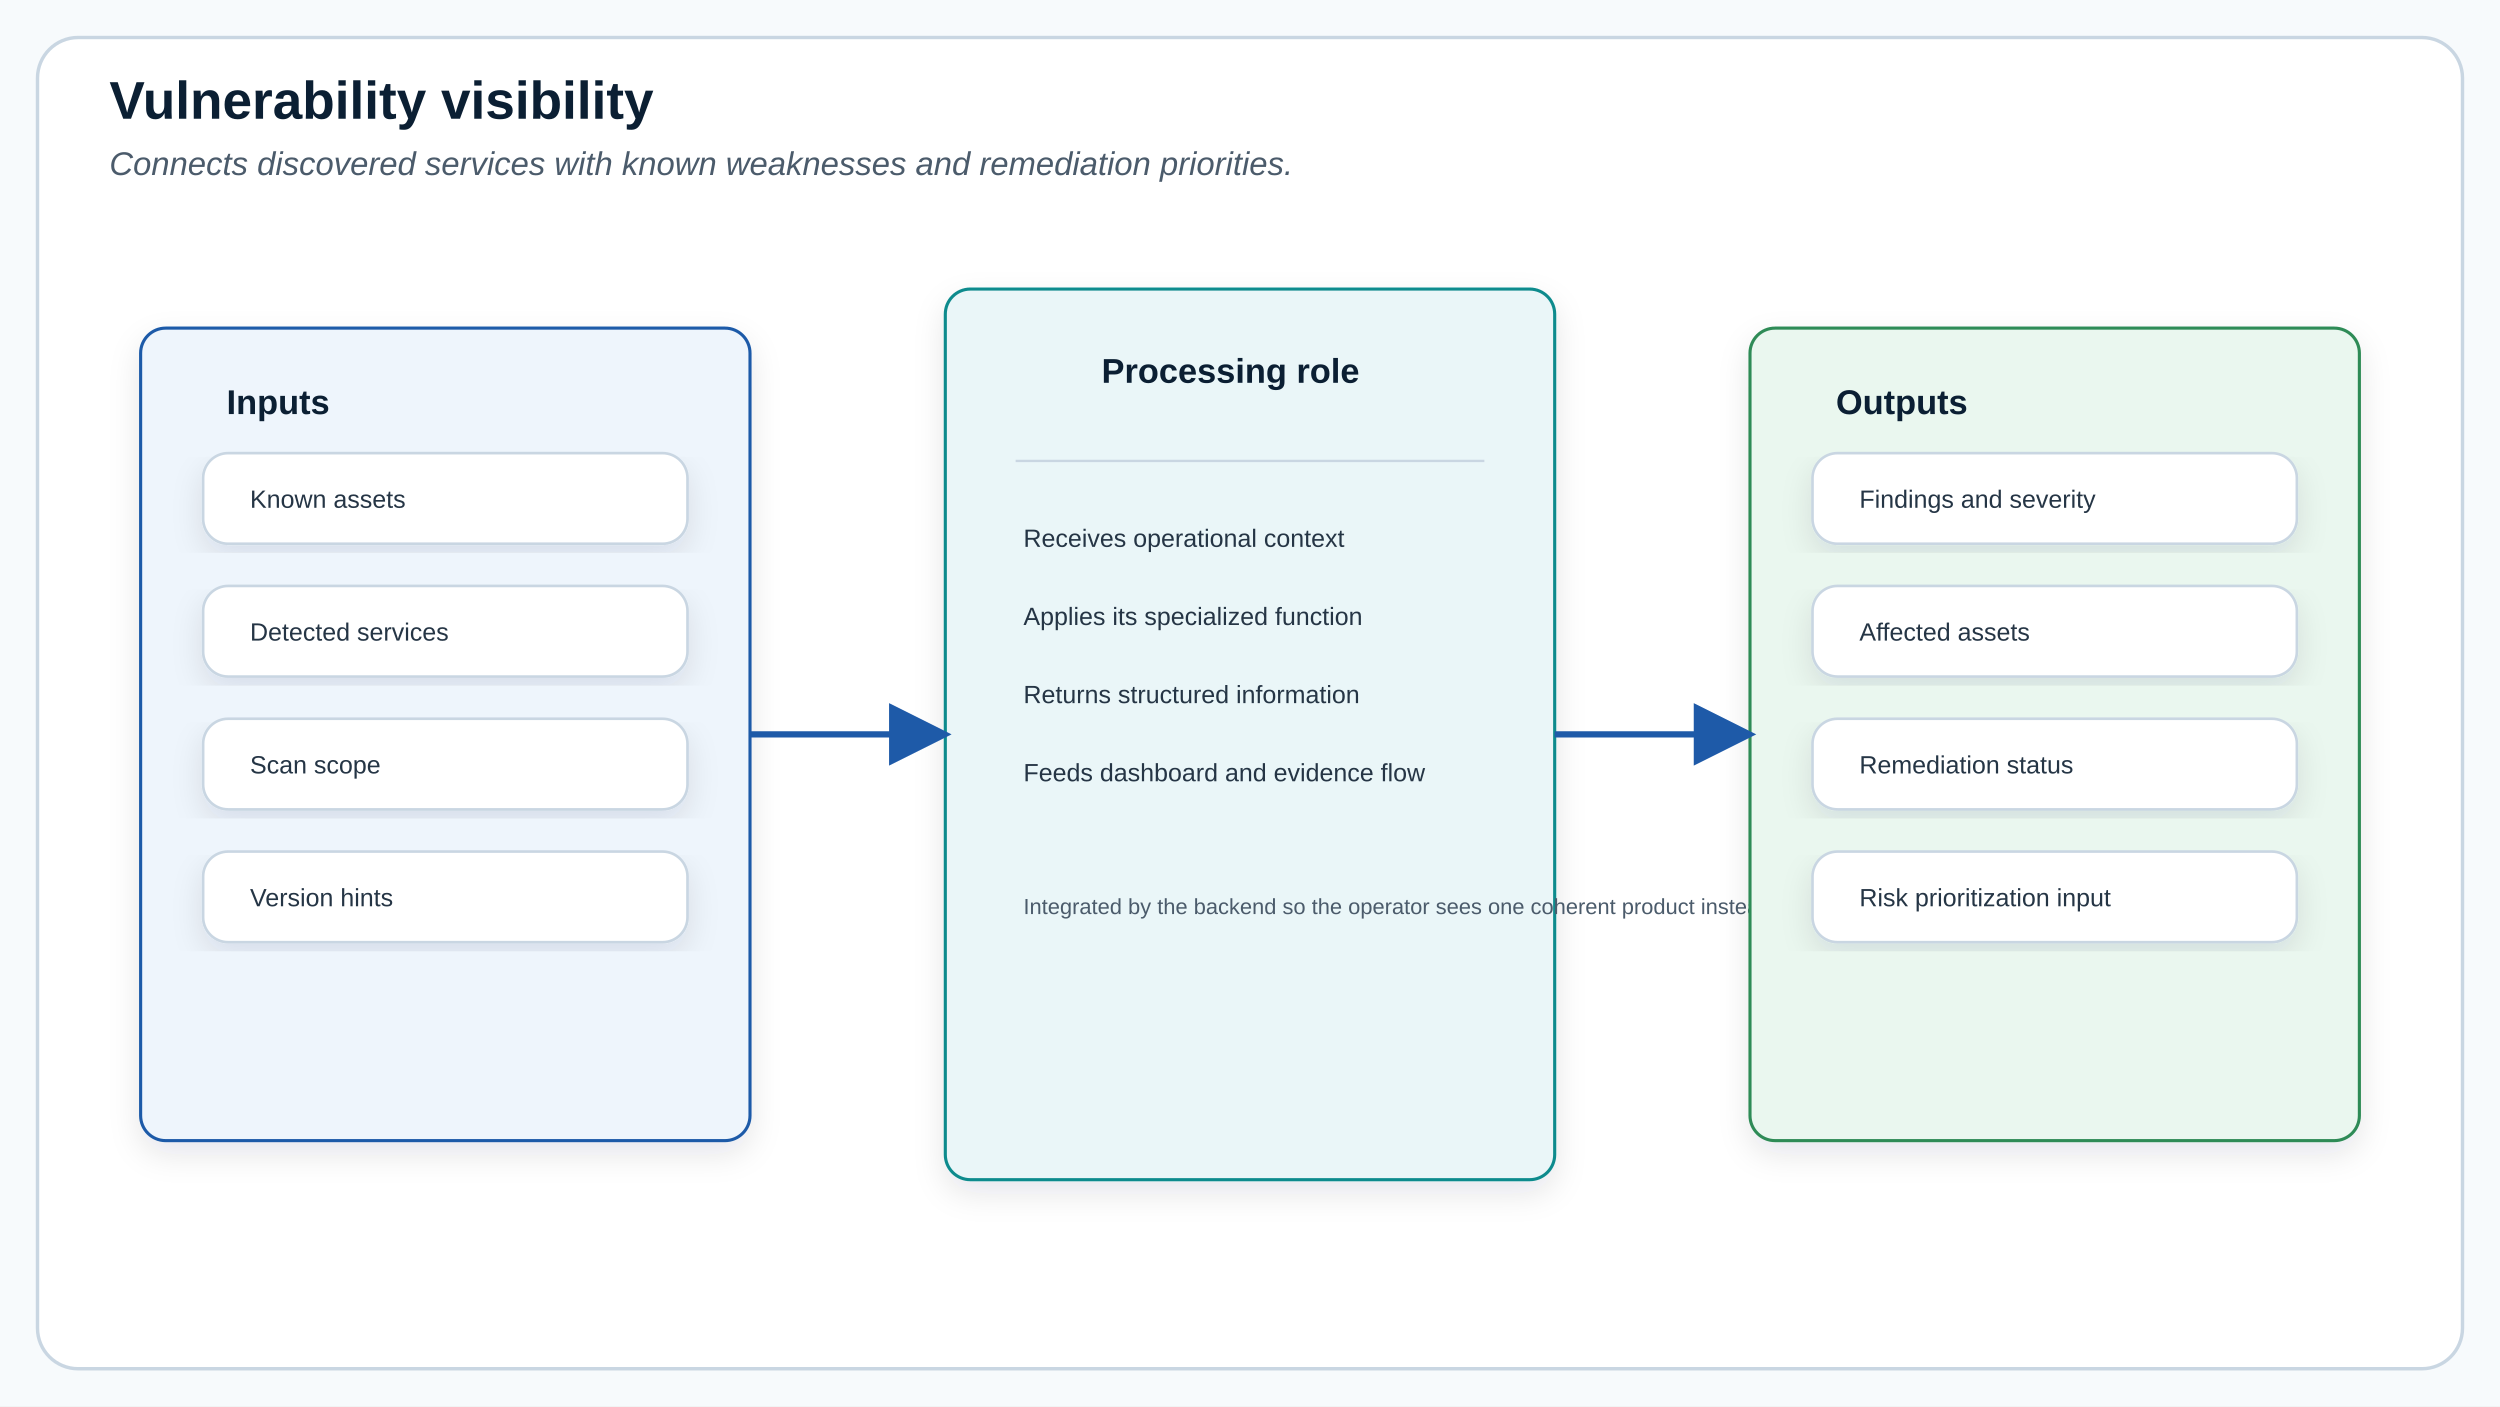
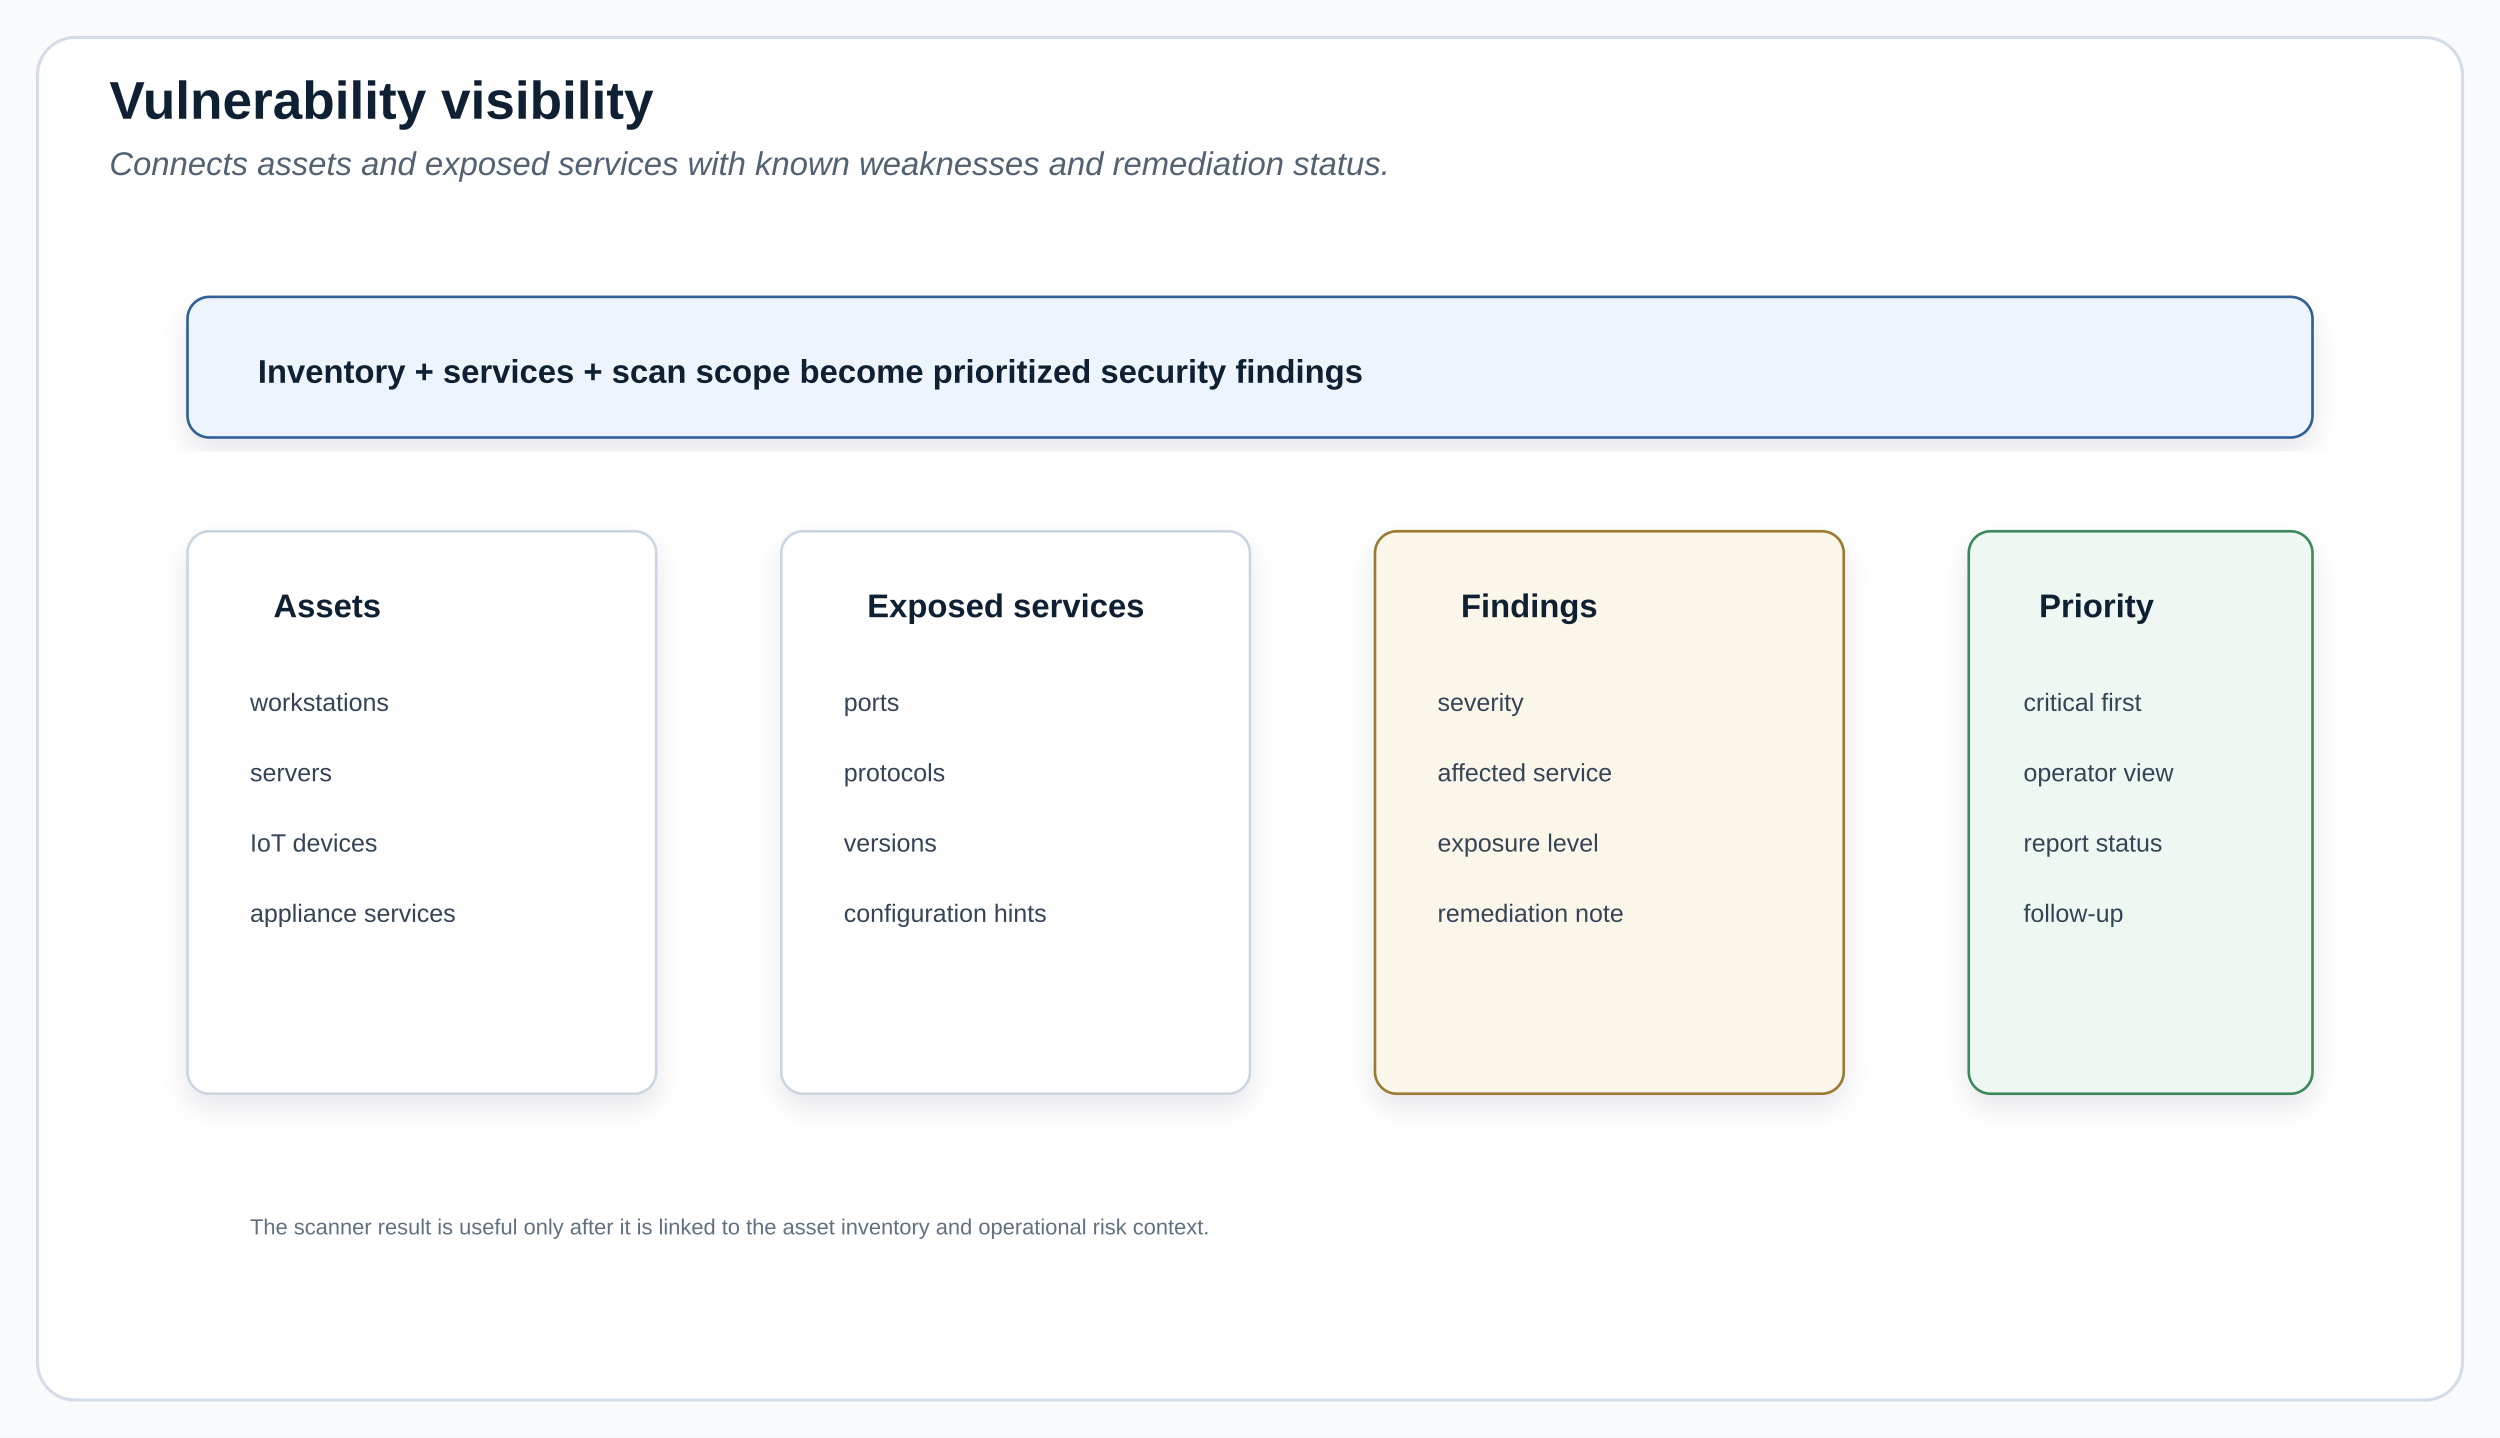
- <svg xmlns="http://www.w3.org/2000/svg" width="1600" height="900" viewBox="0 0 1600 900" role="img" aria-labelledby="title desc">
+ <svg xmlns="http://www.w3.org/2000/svg" width="1600" height="920" viewBox="0 0 1600 920" role="img" aria-labelledby="title desc">
  <defs>
-     <marker id="arrow" viewBox="0 0 10 10" refX="9" refY="5" markerWidth="10" markerHeight="10" orient="auto">
-       <path d="M0 0 10 5 0 10z" fill="#1E5AA8" />
-     </marker>
-     <filter id="shadow" x="-10%" y="-10%" width="120%" height="120%">
-       <feDropShadow dx="0" dy="8" stdDeviation="10" flood-color="#0B1F33" flood-opacity=".10" />
+     <filter id="s">
+       <feDropShadow dx="0" dy="8" stdDeviation="9" flood-color="#102033" flood-opacity=".10" />
    </filter>
-     <style>
- .bg{fill:#F7FAFC}.frame{fill:#FFFFFF;stroke:#C9D6E2;stroke-width:2.2;rx:26}.box{fill:#FFFFFF;stroke:#C9D6E2;stroke-width:1.7;rx:16;filter:url(#shadow)}.boxBlue{fill:#EEF5FC;stroke:#1E5AA8;stroke-width:2;rx:16;filter:url(#shadow)}.boxTeal{fill:#EAF6F8;stroke:#0F8B8D;stroke-width:2;rx:16;filter:url(#shadow)}.boxGreen{fill:#EAF7EF;stroke:#2E8B57;stroke-width:2;rx:16;filter:url(#shadow)}.boxViolet{fill:#F1F0FA;stroke:#6C5BA7;stroke-width:2;rx:16;filter:url(#shadow)}.boxAmber{fill:#F7F1E3;stroke:#A07A2B;stroke-width:2;rx:16;filter:url(#shadow)}.title{font:800 34px Arial;fill:#0B1F33}.subtitle{font:italic 21px Arial;fill:#4B5B6B}.section{font:800 22px Arial;fill:#0B1F33}.text{font:500 16px Arial;fill:#253545}.small{font:500 14px Arial;fill:#4B5B6B}.tag{font:800 14px Arial;fill:#1E5AA8;letter-spacing:1.4px}.arrow{stroke:#1E5AA8;stroke-width:4;fill:none;marker-end:url(#arrow)}.arrowSoft{stroke:#6F8CAD;stroke-width:3;fill:none;marker-end:url(#arrow)}.dash{stroke:#6F8CAD;stroke-width:3;stroke-dasharray:8 8;fill:none;marker-end:url(#arrow)}.divider{stroke:#C9D6E2;stroke-width:1.5}.num{font:800 18px Arial;fill:#1E5AA8}
- </style>
+     <style>.bg{fill:#f8fafc}.frame{fill:#fff;stroke:#d4dde7;stroke-width:2;rx:24}.t{font:800 34px Arial;fill:#102033}.st{font:italic 21px Arial;fill:#526273}.box{fill:#fff;stroke:#c9d6e2;stroke-width:1.7;rx:14;filter:url(#s)}.head{fill:#eef4fb;stroke:#315f95}.risk{fill:#fbf6ea;stroke:#9a7a33}.ok{fill:#eef7f1;stroke:#3d895b}.h{font:800 21px Arial;fill:#102033}.p{font:500 16px Arial;fill:#344456}.small{font:500 14px Arial;fill:#607080}</style>
  </defs>
-   <rect class="bg" width="1600" height="900" />
-   <rect x="24" y="24" width="1552" height="852" class="frame" />
-   <text x="70" y="76" class="title">Vulnerability visibility</text>
-   <text x="70" y="112" class="subtitle">Connects discovered services with known weaknesses and remediation priorities.</text>
-   <rect x="90" y="210" width="390" height="520" class="boxBlue" />
-   <text x="145" y="265" class="section">Inputs</text>
-   <rect x="130" y="290" width="310" height="58" class="box" />
-   <text x="160" y="325" class="text">Known assets</text>
-   <rect x="130" y="375" width="310" height="58" class="box" />
-   <text x="160" y="410" class="text">Detected services</text>
-   <rect x="130" y="460" width="310" height="58" class="box" />
-   <text x="160" y="495" class="text">Scan scope</text>
-   <rect x="130" y="545" width="310" height="58" class="box" />
-   <text x="160" y="580" class="text">Version hints</text>
-   <rect x="605" y="185" width="390" height="570" class="boxTeal" />
-   <text x="705" y="245" class="section">Processing role</text>
-   <line x1="650" y1="295" x2="950" y2="295" class="divider" />
-   <text x="655" y="350" class="text">Receives operational context</text>
-   <text x="655" y="400" class="text">Applies its specialized function</text>
-   <text x="655" y="450" class="text">Returns structured information</text>
-   <text x="655" y="500" class="text">Feeds dashboard and evidence flow</text>
-   <text x="655" y="585" class="small">Integrated by the backend so the operator sees one coherent product instead of isolated tools.</text>
-   <rect x="1120" y="210" width="390" height="520" class="boxGreen" />
-   <text x="1175" y="265" class="section">Outputs</text>
-   <rect x="1160" y="290" width="310" height="58" class="box" />
-   <text x="1190" y="325" class="text">Findings and severity</text>
-   <rect x="1160" y="375" width="310" height="58" class="box" />
-   <text x="1190" y="410" class="text">Affected assets</text>
-   <rect x="1160" y="460" width="310" height="58" class="box" />
-   <text x="1190" y="495" class="text">Remediation status</text>
-   <rect x="1160" y="545" width="310" height="58" class="box" />
-   <text x="1190" y="580" class="text">Risk prioritization input</text>
-   <path d="M480 470h125" class="arrow" />
-   <path d="M995 470h125" class="arrow" />
+   <rect class="bg" width="1600" height="920" />
+   <rect x="24" y="24" width="1552" height="872" class="frame" />
+   <text x="70" y="76" class="t">Vulnerability visibility</text>
+   <text x="70" y="112" class="st">Connects assets and exposed services with known weaknesses and remediation status.</text>
+   <rect x="120" y="190" width="1360" height="90" class="box head" />
+   <text x="165" y="245" class="h">Inventory + services + scan scope become prioritized security findings</text>
+   <rect x="120" y="340" width="300" height="360" class="box" />
+   <text x="175" y="395" class="h">Assets</text>
+   <text x="160" y="455" class="p">workstations</text>
+   <text x="160" y="500" class="p">servers</text>
+   <text x="160" y="545" class="p">IoT devices</text>
+   <text x="160" y="590" class="p">appliance services</text>
+   <rect x="500" y="340" width="300" height="360" class="box" />
+   <text x="555" y="395" class="h">Exposed services</text>
+   <text x="540" y="455" class="p">ports</text>
+   <text x="540" y="500" class="p">protocols</text>
+   <text x="540" y="545" class="p">versions</text>
+   <text x="540" y="590" class="p">configuration hints</text>
+   <rect x="880" y="340" width="300" height="360" class="box risk" />
+   <text x="935" y="395" class="h">Findings</text>
+   <text x="920" y="455" class="p">severity</text>
+   <text x="920" y="500" class="p">affected service</text>
+   <text x="920" y="545" class="p">exposure level</text>
+   <text x="920" y="590" class="p">remediation note</text>
+   <rect x="1260" y="340" width="220" height="360" class="box ok" />
+   <text x="1305" y="395" class="h">Priority</text>
+   <text x="1295" y="455" class="p">critical first</text>
+   <text x="1295" y="500" class="p">operator view</text>
+   <text x="1295" y="545" class="p">report status</text>
+   <text x="1295" y="590" class="p">follow-up</text>
+   <text x="160" y="790" class="small">The scanner result is useful only after it is linked to the asset inventory and operational risk context.</text>
</svg>
